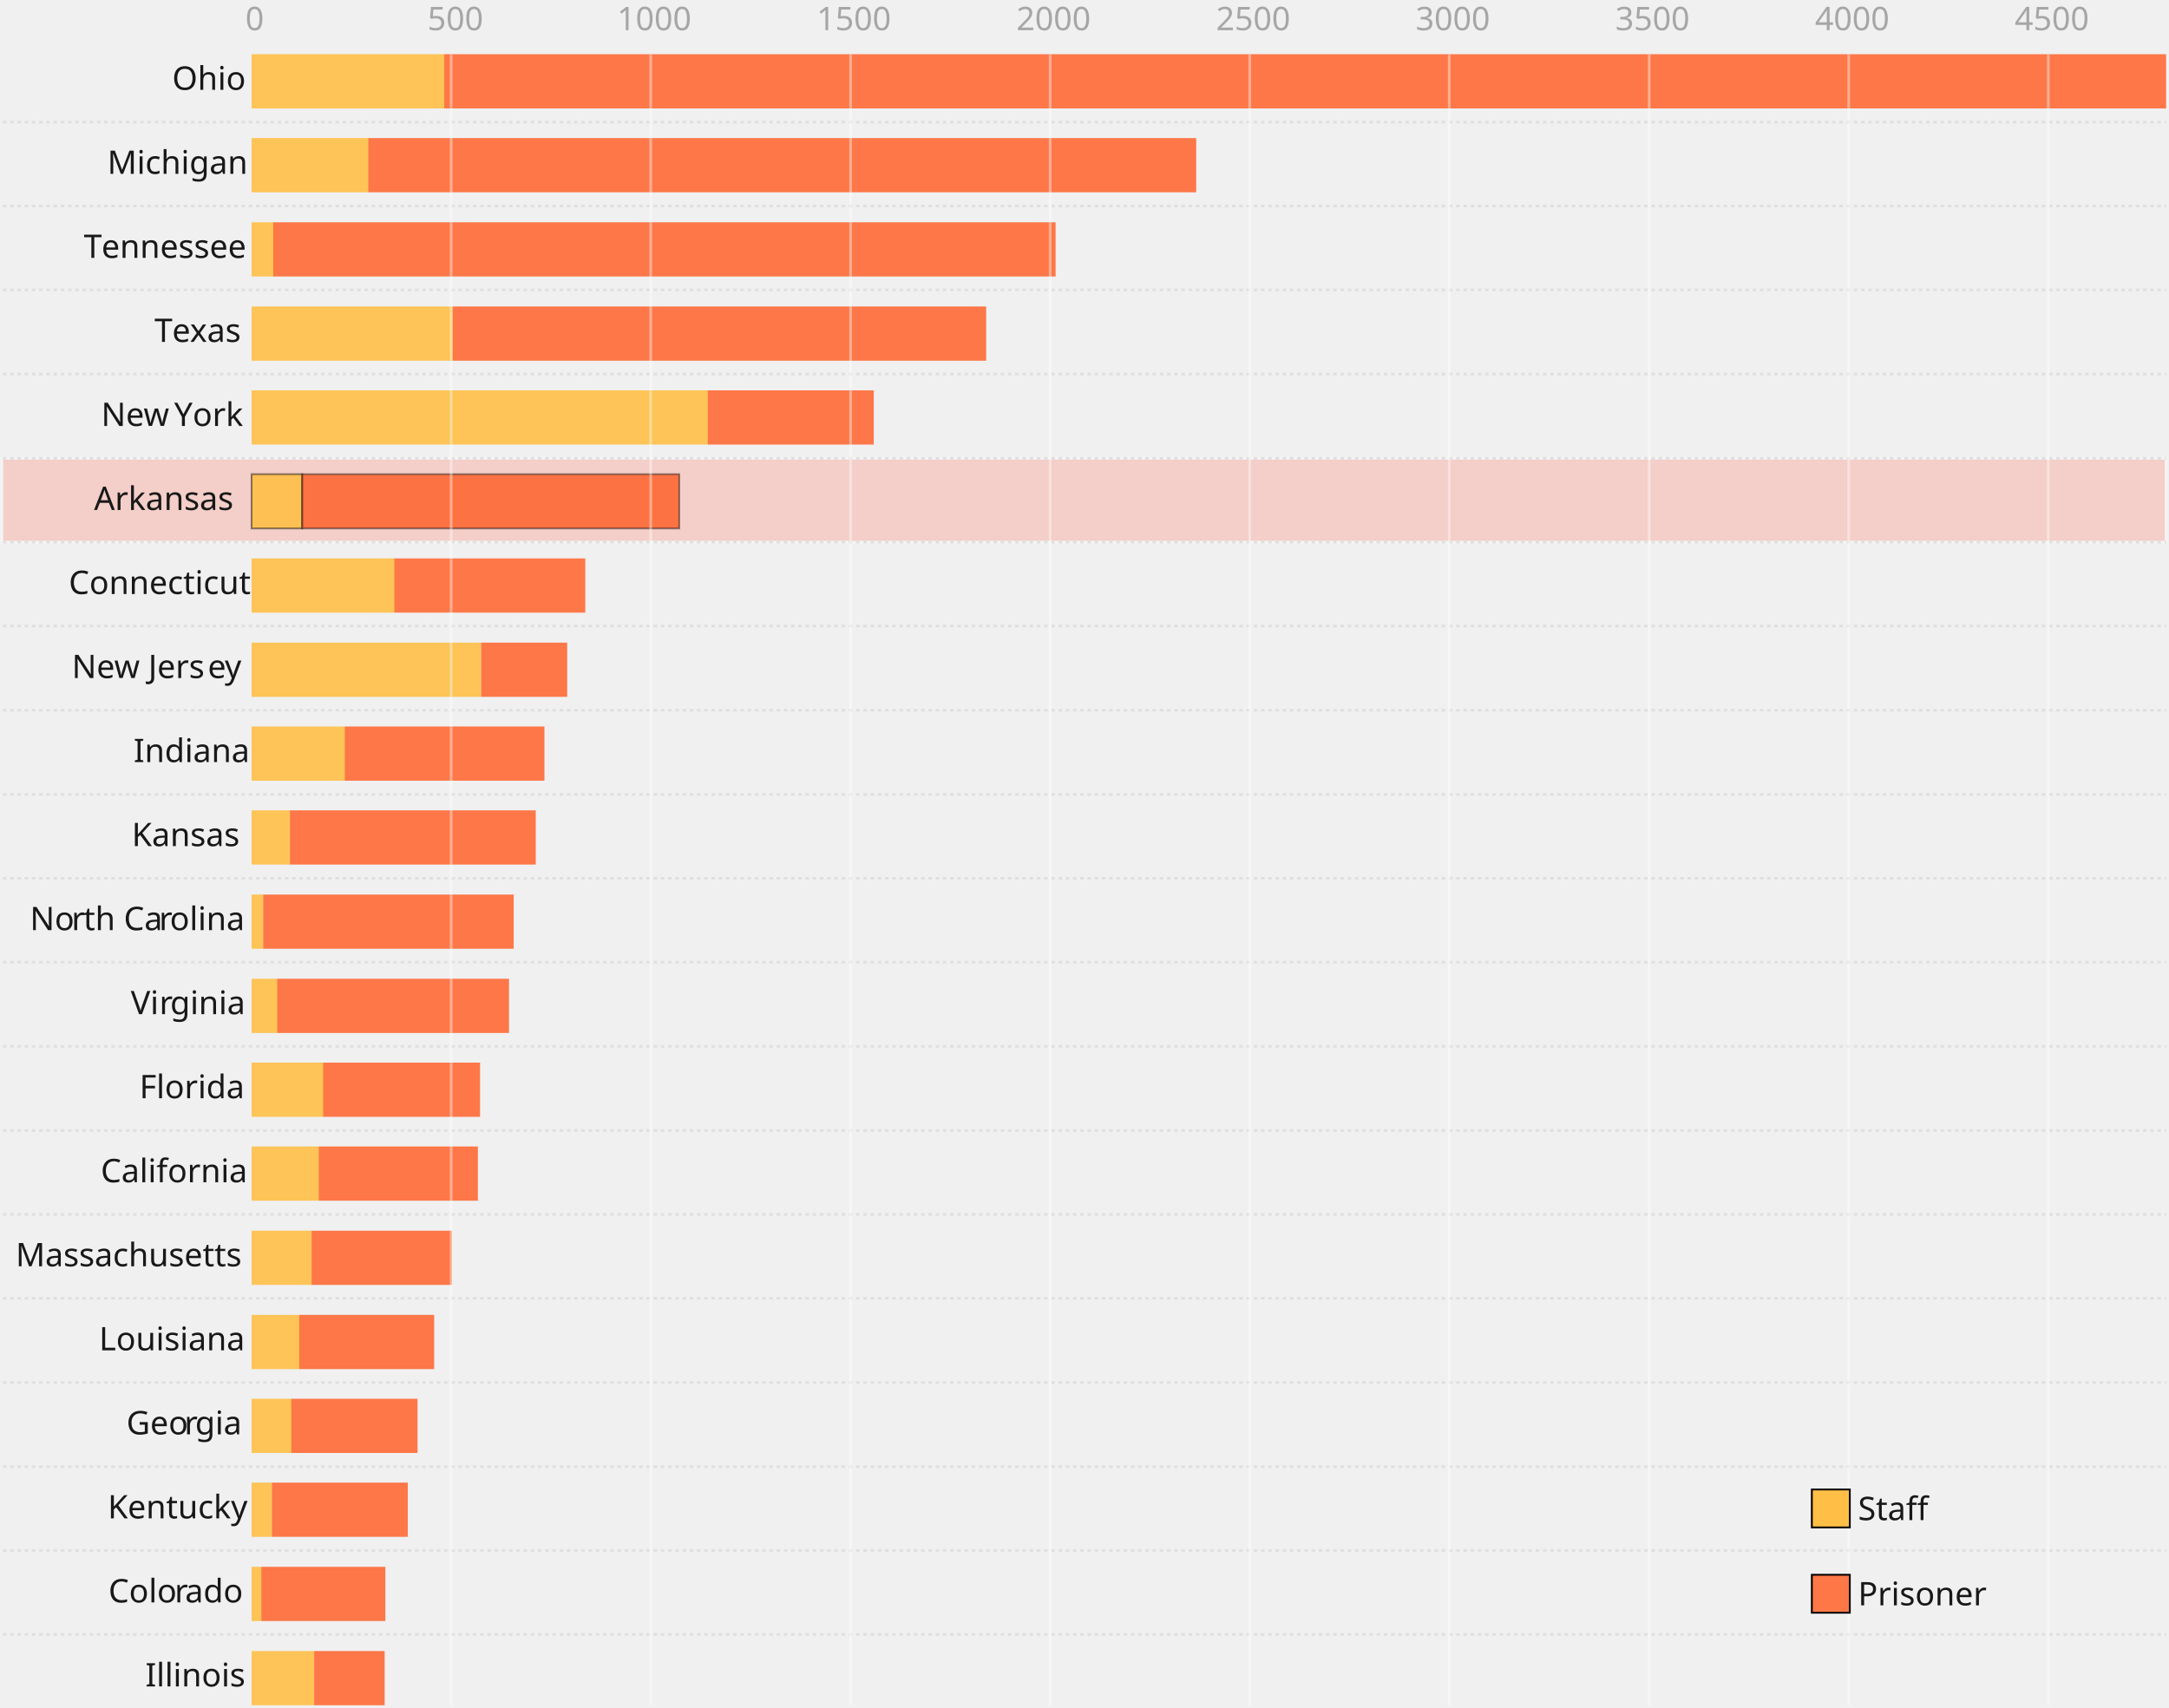
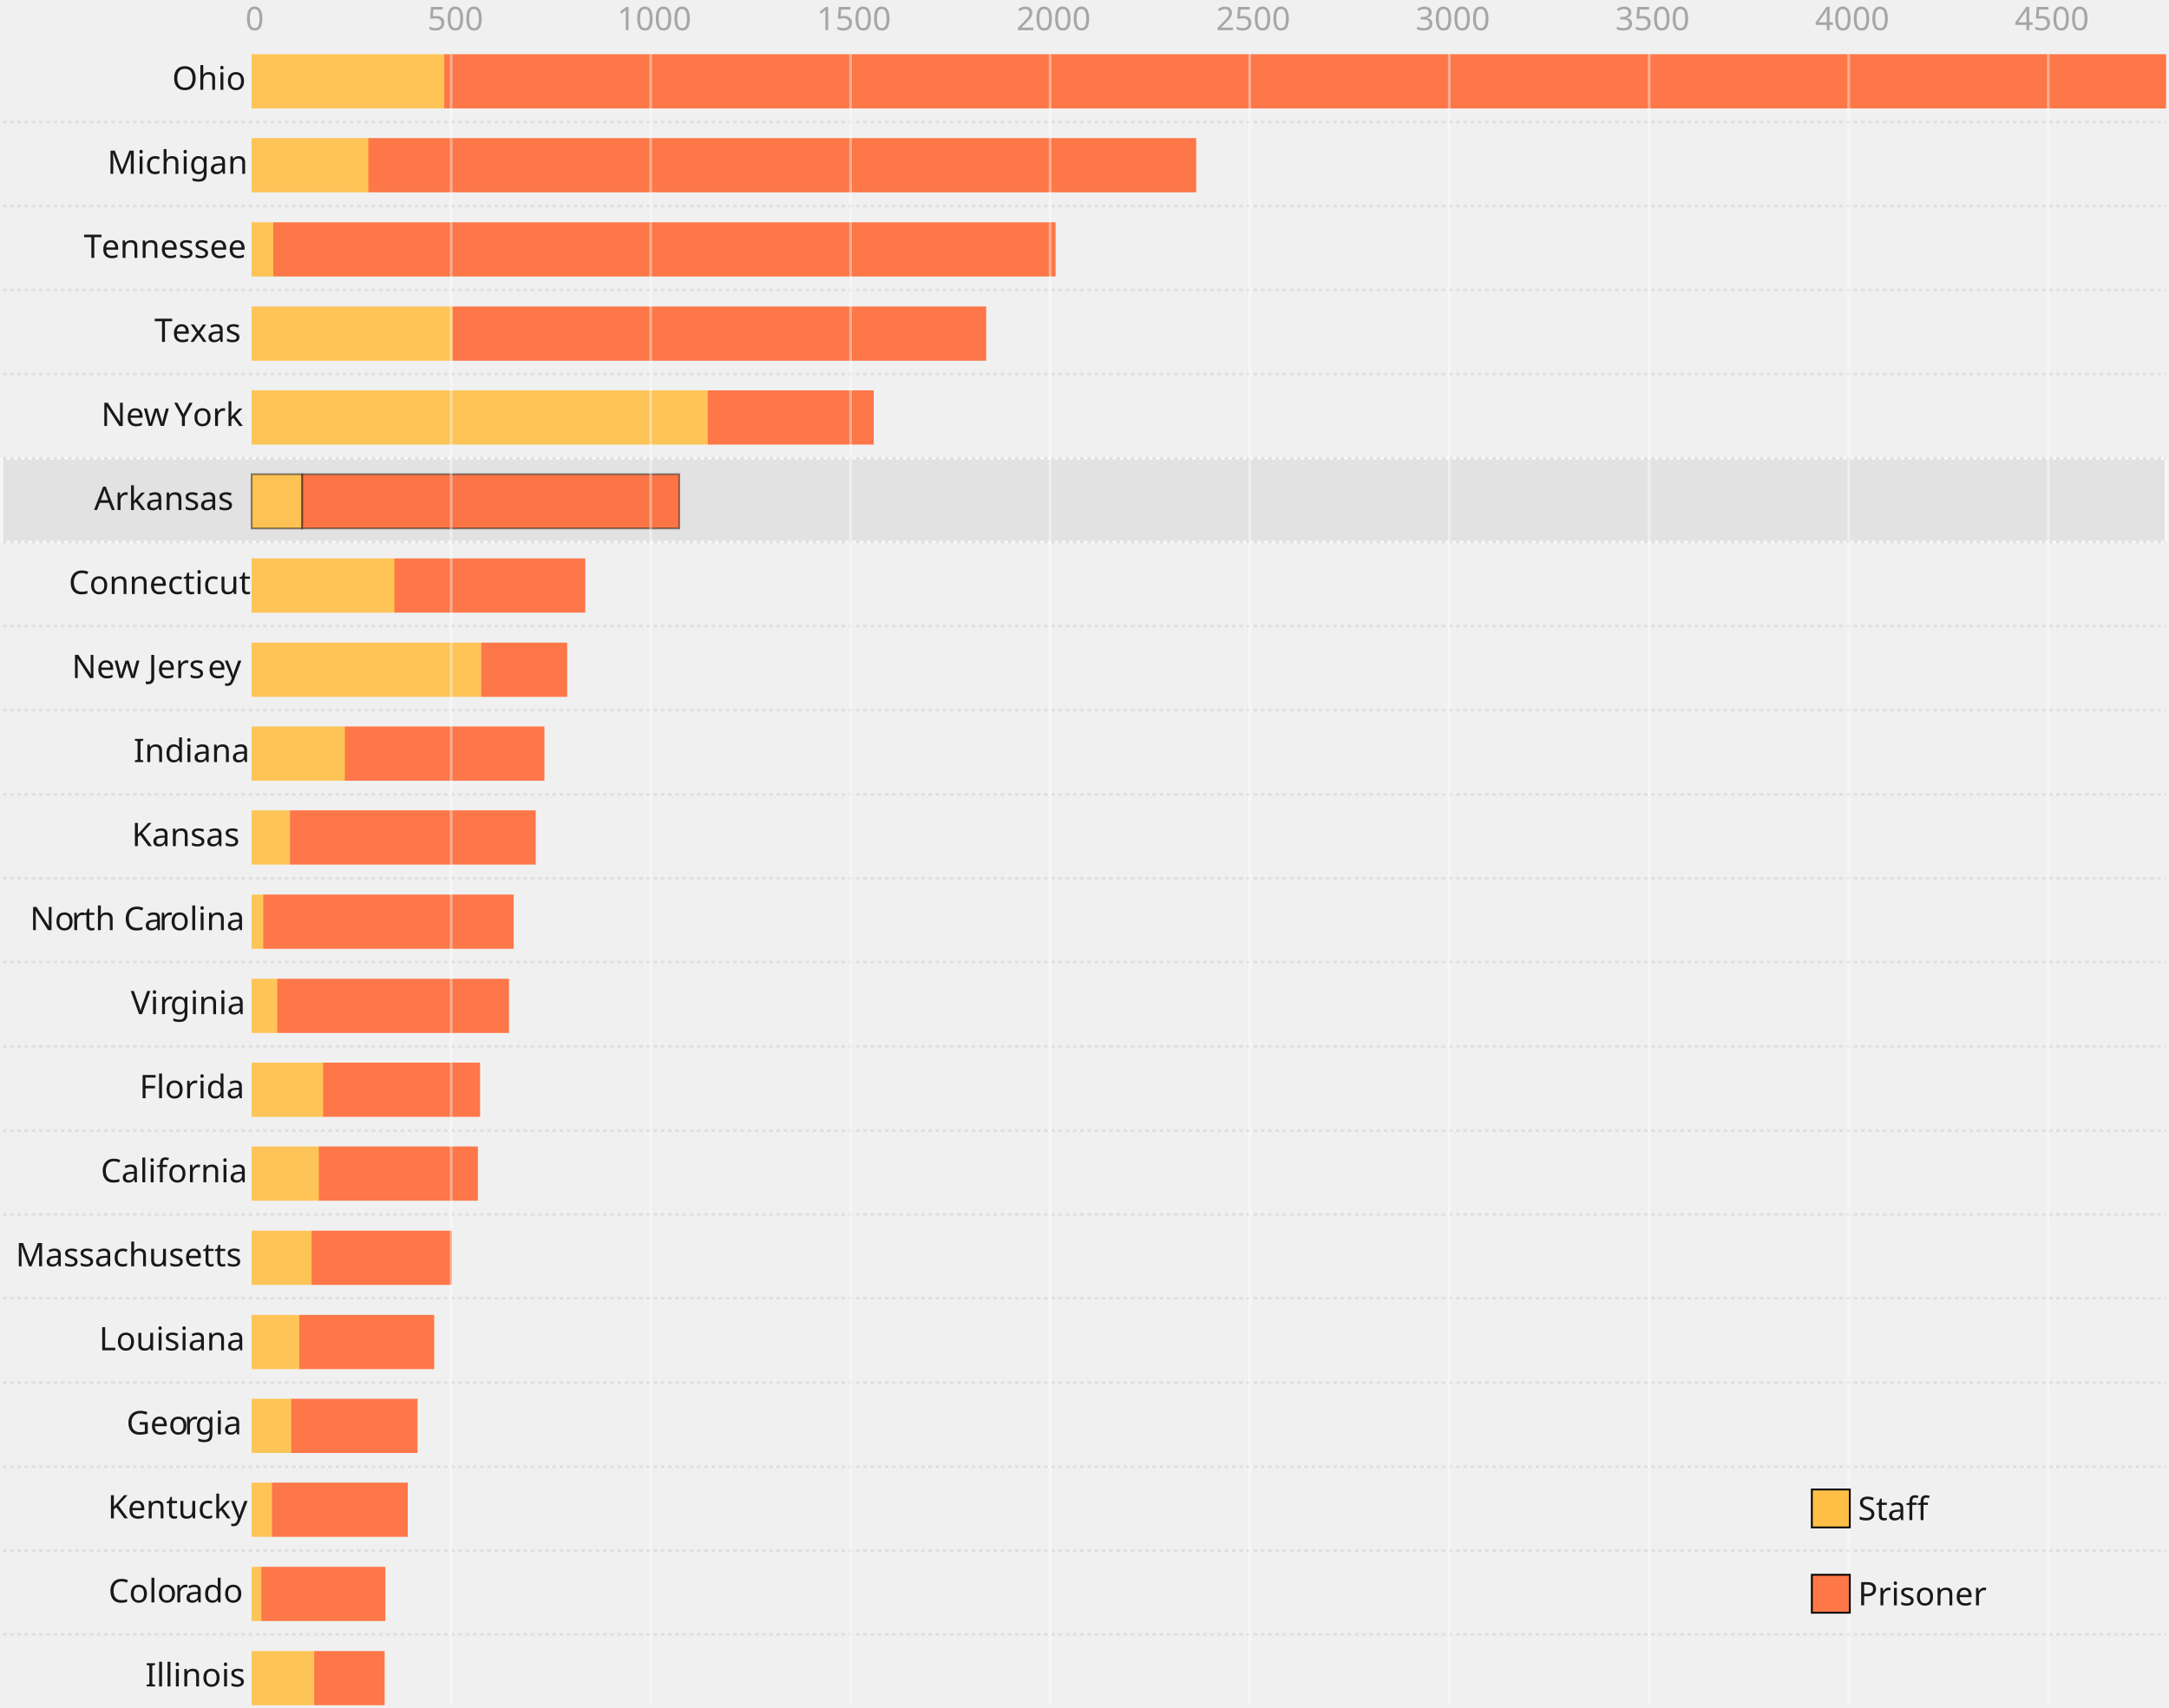
<svg xmlns="http://www.w3.org/2000/svg" xmlns:xlink="http://www.w3.org/1999/xlink" version="1.1" id="Layer_1" x="0px" y="0px" viewBox="0 0 600 472.5" style="enable-background:new 0 0 600 472.5;" xml:space="preserve">
  <style type="text/css">
- 	.st0{opacity:0.3;fill:#FF7F6A;stroke:#FFFFFF;stroke-width:0.75;stroke-miterlimit:10;}
+ 	.st0{opacity:0.5;fill:#D3D3D3;stroke:#FFFFFF;stroke-width:0.75;stroke-miterlimit:10;}
	.st1{clip-path:url(#SVGID_2_);enable-background:new    ;}
	.st2{clip-path:url(#SVGID_4_);}
	.st3{fill:#A6A6A6;}
	.st4{font-family:'Roboto-Regular';}
	.st5{font-size:9px;}
	.st6{fill:#181818;}
	.st7{opacity:0.9;clip-path:url(#SVGID_4_);fill:#FFBF46;}
	.st8{opacity:0.85;clip-path:url(#SVGID_4_);fill:#FF622A;}
	.st9{clip-path:url(#SVGID_4_);fill:none;stroke:#E0E0E0;stroke-width:0.75;stroke-miterlimit:10;stroke-dasharray:1,1;}
	.st10{font-family:'Arial-BoldMT';}
	
		.st11{opacity:0.9;clip-path:url(#SVGID_4_);fill:#FFBF46;stroke:#000000;stroke-width:0.5;stroke-miterlimit:10;stroke-opacity:0.5;}
	
		.st12{opacity:0.85;clip-path:url(#SVGID_4_);fill:#FF622A;stroke:#000000;stroke-width:0.5;stroke-miterlimit:10;stroke-opacity:0.5;}
	.st13{opacity:0.4;clip-path:url(#SVGID_4_);fill:none;stroke:#FFFFFF;stroke-width:0.75;stroke-miterlimit:10;}
	.st14{fill:#FFBF46;stroke:#000000;stroke-width:0.5;stroke-miterlimit:10;}
	.st15{fill:#FF622A;fill-opacity:0.85;stroke:#000000;stroke-width:0.5;stroke-miterlimit:10;}
</style>
  <rect x="0.5" y="126.8" class="st0" width="598.7" height="23.2" />
  <g>
    <defs>
      <rect id="SVGID_1_" width="600" height="472.5" />
    </defs>
    <clipPath id="SVGID_2_">
      <use xlink:href="#SVGID_1_" style="overflow:visible;" />
    </clipPath>
    <g class="st1">
      <g>
        <defs>
          <rect id="SVGID_3_" width="600" height="472.5" />
        </defs>
        <clipPath id="SVGID_4_">
          <use xlink:href="#SVGID_3_" style="overflow:visible;" />
        </clipPath>
        <g class="st2">
          <text transform="matrix(1 0 0 1 67.8794 8.3496)" class="st3 st4 st5">0</text>
        </g>
        <g class="st2">
          <text transform="matrix(1 0 0 1 118.2554 8.3496)" class="st3 st4 st5">500</text>
        </g>
        <g class="st2">
          <text transform="matrix(1 0 0 1 170.6777 8.3496)" class="st3 st4 st5">1000</text>
        </g>
        <g class="st2">
          <text transform="matrix(1 0 0 1 225.9082 8.3496)" class="st3 st4 st5">1500</text>
        </g>
        <g class="st2">
          <text transform="matrix(1 0 0 1 281.1387 8.3496)" class="st3 st4 st5">2000</text>
        </g>
        <g class="st2">
          <text transform="matrix(1 0 0 1 336.3691 8.3496)" class="st3 st4 st5">2500</text>
        </g>
        <g class="st2">
          <text transform="matrix(1 0 0 1 391.5996 8.3496)" class="st3 st4 st5">3000</text>
        </g>
        <g class="st2">
          <text transform="matrix(1 0 0 1 446.8301 8.3496)" class="st3 st4 st5">3500</text>
        </g>
        <g class="st2">
          <text transform="matrix(1 0 0 1 502.0723 8.3496)" class="st3 st4 st5">4000</text>
        </g>
        <g class="st2">
          <text transform="matrix(1 0 0 1 557.3027 8.3496)" class="st3 st4 st5">4500</text>
        </g>
        <g class="st2">
          <text transform="matrix(1 0 0 1 47.6323 24.8496)" class="st6 st4 st5">Ohio</text>
        </g>
        <rect x="69.6" y="15" class="st7" width="53.4" height="15" />
        <rect x="122.9" y="15" class="st8" width="476.3" height="15" />
        <line class="st9" x1="0.8" y1="33.8" x2="599.2" y2="33.8" />
        <g class="st2">
          <text transform="matrix(1 0 0 1 29.6997 48.0996)" class="st6 st4 st5">Michigan</text>
        </g>
        <rect x="69.6" y="38.2" class="st7" width="32.4" height="15" />
        <rect x="101.9" y="38.2" class="st8" width="229" height="15" />
        <line class="st9" x1="0.8" y1="57" x2="599.2" y2="57" />
        <g class="st2">
          <text transform="matrix(1 0 0 1 23.1782 71.3496)">
            <tspan x="0" y="0" class="st6 st4 st5">T</tspan>
            <tspan x="4.9" y="0" class="st6 st4 st5">ennessee</tspan>
          </text>
        </g>
        <rect x="69.6" y="61.5" class="st7" width="6.1" height="15" />
        <rect x="75.6" y="61.5" class="st8" width="216.4" height="15" />
        <line class="st9" x1="0.8" y1="80.2" x2="599.2" y2="80.2" />
        <g class="st2">
          <text transform="matrix(1 0 0 1 42.7222 94.5996)">
            <tspan x="0" y="0" class="st6 st4 st5">T</tspan>
            <tspan x="4.9" y="0" class="st6 st4 st5">exas</tspan>
          </text>
        </g>
        <rect x="69.6" y="84.8" class="st7" width="55.7" height="15" />
        <rect x="125.2" y="84.8" class="st8" width="147.6" height="15" />
        <line class="st9" x1="0.8" y1="103.5" x2="599.2" y2="103.5" />
        <g class="st2">
          <text transform="matrix(1 0 0 1 27.9888 117.8496)">
            <tspan x="0" y="0" class="st6 st4 st5">New </tspan>
            <tspan x="20.2" y="0" class="st6 st4 st5">Y</tspan>
            <tspan x="25.3" y="0" class="st6 st4 st5">ork</tspan>
          </text>
        </g>
        <rect x="69.6" y="108" class="st7" width="126.3" height="15" />
        <rect x="195.8" y="108" class="st8" width="45.9" height="15" />
        <line class="st9" x1="0.8" y1="126.8" x2="599.2" y2="126.8" />
        <g class="st2">
          <text transform="matrix(1 0 0 1 26.0229 141.0996)" class="st6 st10 st5">Arkansas</text>
        </g>
        <rect x="69.6" y="131.2" class="st11" width="14" height="15" />
        <rect x="83.6" y="131.2" class="st12" width="104.3" height="15" />
        <line class="st9" x1="0.8" y1="150" x2="599.2" y2="150" />
        <g class="st2">
          <text transform="matrix(1 0 0 1 19.0181 164.3496)" class="st6 st4 st5">Connecticut</text>
        </g>
        <rect x="69.6" y="154.5" class="st7" width="39.6" height="15" />
        <rect x="109.1" y="154.5" class="st8" width="52.8" height="15" />
        <line class="st9" x1="0.8" y1="173.2" x2="599.2" y2="173.2" />
        <g class="st2">
          <text transform="matrix(1 0 0 1 19.8691 187.5996)">
            <tspan x="0" y="0" class="st6 st4 st5">New Jers</tspan>
            <tspan x="37.6" y="0" class="st6 st4 st5">e</tspan>
            <tspan x="42.3" y="0" class="st6 st4 st5">y</tspan>
          </text>
        </g>
        <rect x="69.6" y="177.8" class="st7" width="63.5" height="15" />
        <rect x="133.1" y="177.8" class="st8" width="23.8" height="15" />
        <line class="st9" x1="0.8" y1="196.5" x2="599.2" y2="196.5" />
        <g class="st2">
          <text transform="matrix(1 0 0 1 36.9448 210.8496)" class="st6 st4 st5">Indiana</text>
        </g>
        <rect x="69.6" y="201" class="st7" width="25.9" height="15" />
        <rect x="95.4" y="201" class="st8" width="55.2" height="15" />
        <line class="st9" x1="0.8" y1="219.8" x2="599.2" y2="219.8" />
        <g class="st2">
          <text transform="matrix(1 0 0 1 36.4482 234.0996)" class="st6 st4 st5">Kansas</text>
        </g>
        <rect x="69.6" y="224.2" class="st7" width="10.6" height="15" />
        <rect x="80.2" y="224.2" class="st8" width="68" height="15" />
        <line class="st9" x1="0.8" y1="243" x2="599.2" y2="243" />
        <g class="st2">
          <text transform="matrix(1 0 0 1 8.2808 257.3496)">
            <tspan x="0" y="0" class="st6 st4 st5">No</tspan>
            <tspan x="11.5" y="0" class="st6 st4 st5">r</tspan>
            <tspan x="14.8" y="0" class="st6 st4 st5">th Ca</tspan>
            <tspan x="35.7" y="0" class="st6 st4 st5">r</tspan>
            <tspan x="38.7" y="0" class="st6 st4 st5">olina</tspan>
          </text>
        </g>
        <rect x="69.6" y="247.5" class="st7" width="3.2" height="15" />
        <rect x="72.8" y="247.5" class="st8" width="69.3" height="15" />
        <line class="st9" x1="0.8" y1="266.2" x2="599.2" y2="266.2" />
        <g class="st2">
          <text transform="matrix(1 0 0 1 36.1772 280.5996)">
            <tspan x="0" y="0" class="st6 st4 st5">Vi</tspan>
            <tspan x="7.9" y="0" class="st6 st4 st5">r</tspan>
            <tspan x="10.9" y="0" class="st6 st4 st5">ginia</tspan>
          </text>
        </g>
        <rect x="69.6" y="270.8" class="st7" width="7.2" height="15" />
        <rect x="76.7" y="270.8" class="st8" width="64.1" height="15" />
        <line class="st9" x1="0.8" y1="289.5" x2="599.2" y2="289.5" />
        <g class="st2">
          <text transform="matrix(1 0 0 1 38.5781 303.8496)" class="st6 st4 st5">Florida</text>
        </g>
        <rect x="69.6" y="294" class="st7" width="19.9" height="15" />
        <rect x="89.4" y="294" class="st8" width="43.4" height="15" />
        <line class="st9" x1="0.8" y1="312.8" x2="599.2" y2="312.8" />
        <g class="st2">
          <text transform="matrix(1 0 0 1 27.8701 327.0996)" class="st6 st4 st5">California</text>
        </g>
        <rect x="69.6" y="317.2" class="st7" width="18.7" height="15" />
        <rect x="88.2" y="317.2" class="st8" width="44" height="15" />
        <line class="st9" x1="0.8" y1="336" x2="599.2" y2="336" />
        <g class="st2">
          <text transform="matrix(1 0 0 1 4.3359 350.3496)" class="st6 st4 st5">Massachusetts</text>
        </g>
        <rect x="69.6" y="340.5" class="st7" width="16.7" height="15" />
        <rect x="86.2" y="340.5" class="st8" width="38.8" height="15" />
        <line class="st9" x1="0.8" y1="359.2" x2="599.2" y2="359.2" />
        <g class="st2">
          <text transform="matrix(1 0 0 1 27.4028 373.5996)" class="st6 st4 st5">Louisiana</text>
        </g>
        <rect x="69.6" y="363.8" class="st7" width="13.3" height="15" />
        <rect x="82.8" y="363.8" class="st8" width="37.3" height="15" />
        <line class="st9" x1="0.8" y1="382.5" x2="599.2" y2="382.5" />
        <g class="st2">
          <text transform="matrix(1 0 0 1 34.9834 396.8496)">
            <tspan x="0" y="0" class="st6 st4 st5">Geo</tspan>
            <tspan x="16" y="0" class="st6 st4 st5">r</tspan>
            <tspan x="19" y="0" class="st6 st4 st5">gia</tspan>
          </text>
        </g>
        <rect x="69.6" y="387" class="st7" width="11.1" height="15" />
        <rect x="80.6" y="387" class="st8" width="34.9" height="15" />
        <line class="st9" x1="0.8" y1="405.8" x2="599.2" y2="405.8" />
        <g class="st2">
          <text transform="matrix(1 0 0 1 29.8096 420.0996)">
            <tspan x="0" y="0" class="st6 st4 st5">K</tspan>
            <tspan x="5.5" y="0" class="st6 st4 st5">entucky</tspan>
          </text>
        </g>
        <rect x="69.6" y="410.2" class="st7" width="5.6" height="15" />
        <rect x="75.2" y="410.2" class="st8" width="37.6" height="15" />
        <line class="st9" x1="0.8" y1="429" x2="599.2" y2="429" />
        <g class="st2">
          <text transform="matrix(1 0 0 1 30 443.3496)">
            <tspan x="0" y="0" class="st6 st4 st5">Colo</tspan>
            <tspan x="18.3" y="0" class="st6 st4 st5">r</tspan>
            <tspan x="21.2" y="0" class="st6 st4 st5">ado</tspan>
          </text>
        </g>
        <rect x="69.6" y="433.5" class="st7" width="2.8" height="15" />
        <rect x="72.3" y="433.5" class="st8" width="34.3" height="15" />
        <line class="st9" x1="0.8" y1="452.2" x2="599.2" y2="452.2" />
        <g class="st2">
          <text transform="matrix(1 0 0 1 40.2056 466.5996)" class="st6 st4 st5">Illinois</text>
        </g>
        <rect x="69.6" y="456.8" class="st7" width="17.3" height="15" />
        <rect x="86.9" y="456.8" class="st8" width="19.5" height="15" />
        <line class="st13" x1="124.8" y1="15" x2="124.8" y2="471.8" />
        <line class="st13" x1="180" y1="15" x2="180" y2="471.8" />
        <line class="st13" x1="235.3" y1="15" x2="235.3" y2="471.8" />
        <line class="st13" x1="290.5" y1="15" x2="290.5" y2="471.8" />
        <line class="st13" x1="345.7" y1="15" x2="345.7" y2="471.8" />
        <line class="st13" x1="400.9" y1="15" x2="400.9" y2="471.8" />
        <line class="st13" x1="456.2" y1="15" x2="456.2" y2="471.8" />
        <line class="st13" x1="511.4" y1="15" x2="511.4" y2="471.8" />
        <line class="st13" x1="566.6" y1="15" x2="566.6" y2="471.8" />
      </g>
    </g>
  </g>
  <rect x="501.2" y="412.1" class="st14" width="10.5" height="10.5" />
  <text transform="matrix(1 0 0 1 513.9781 420.5798)" class="st6 st4 st5">Staff</text>
  <rect x="501.2" y="435.7" class="st15" width="10.5" height="10.5" />
  <text transform="matrix(1 0 0 1 513.9781 444.1551)" class="st6 st4 st5">Prisoner</text>
</svg>
